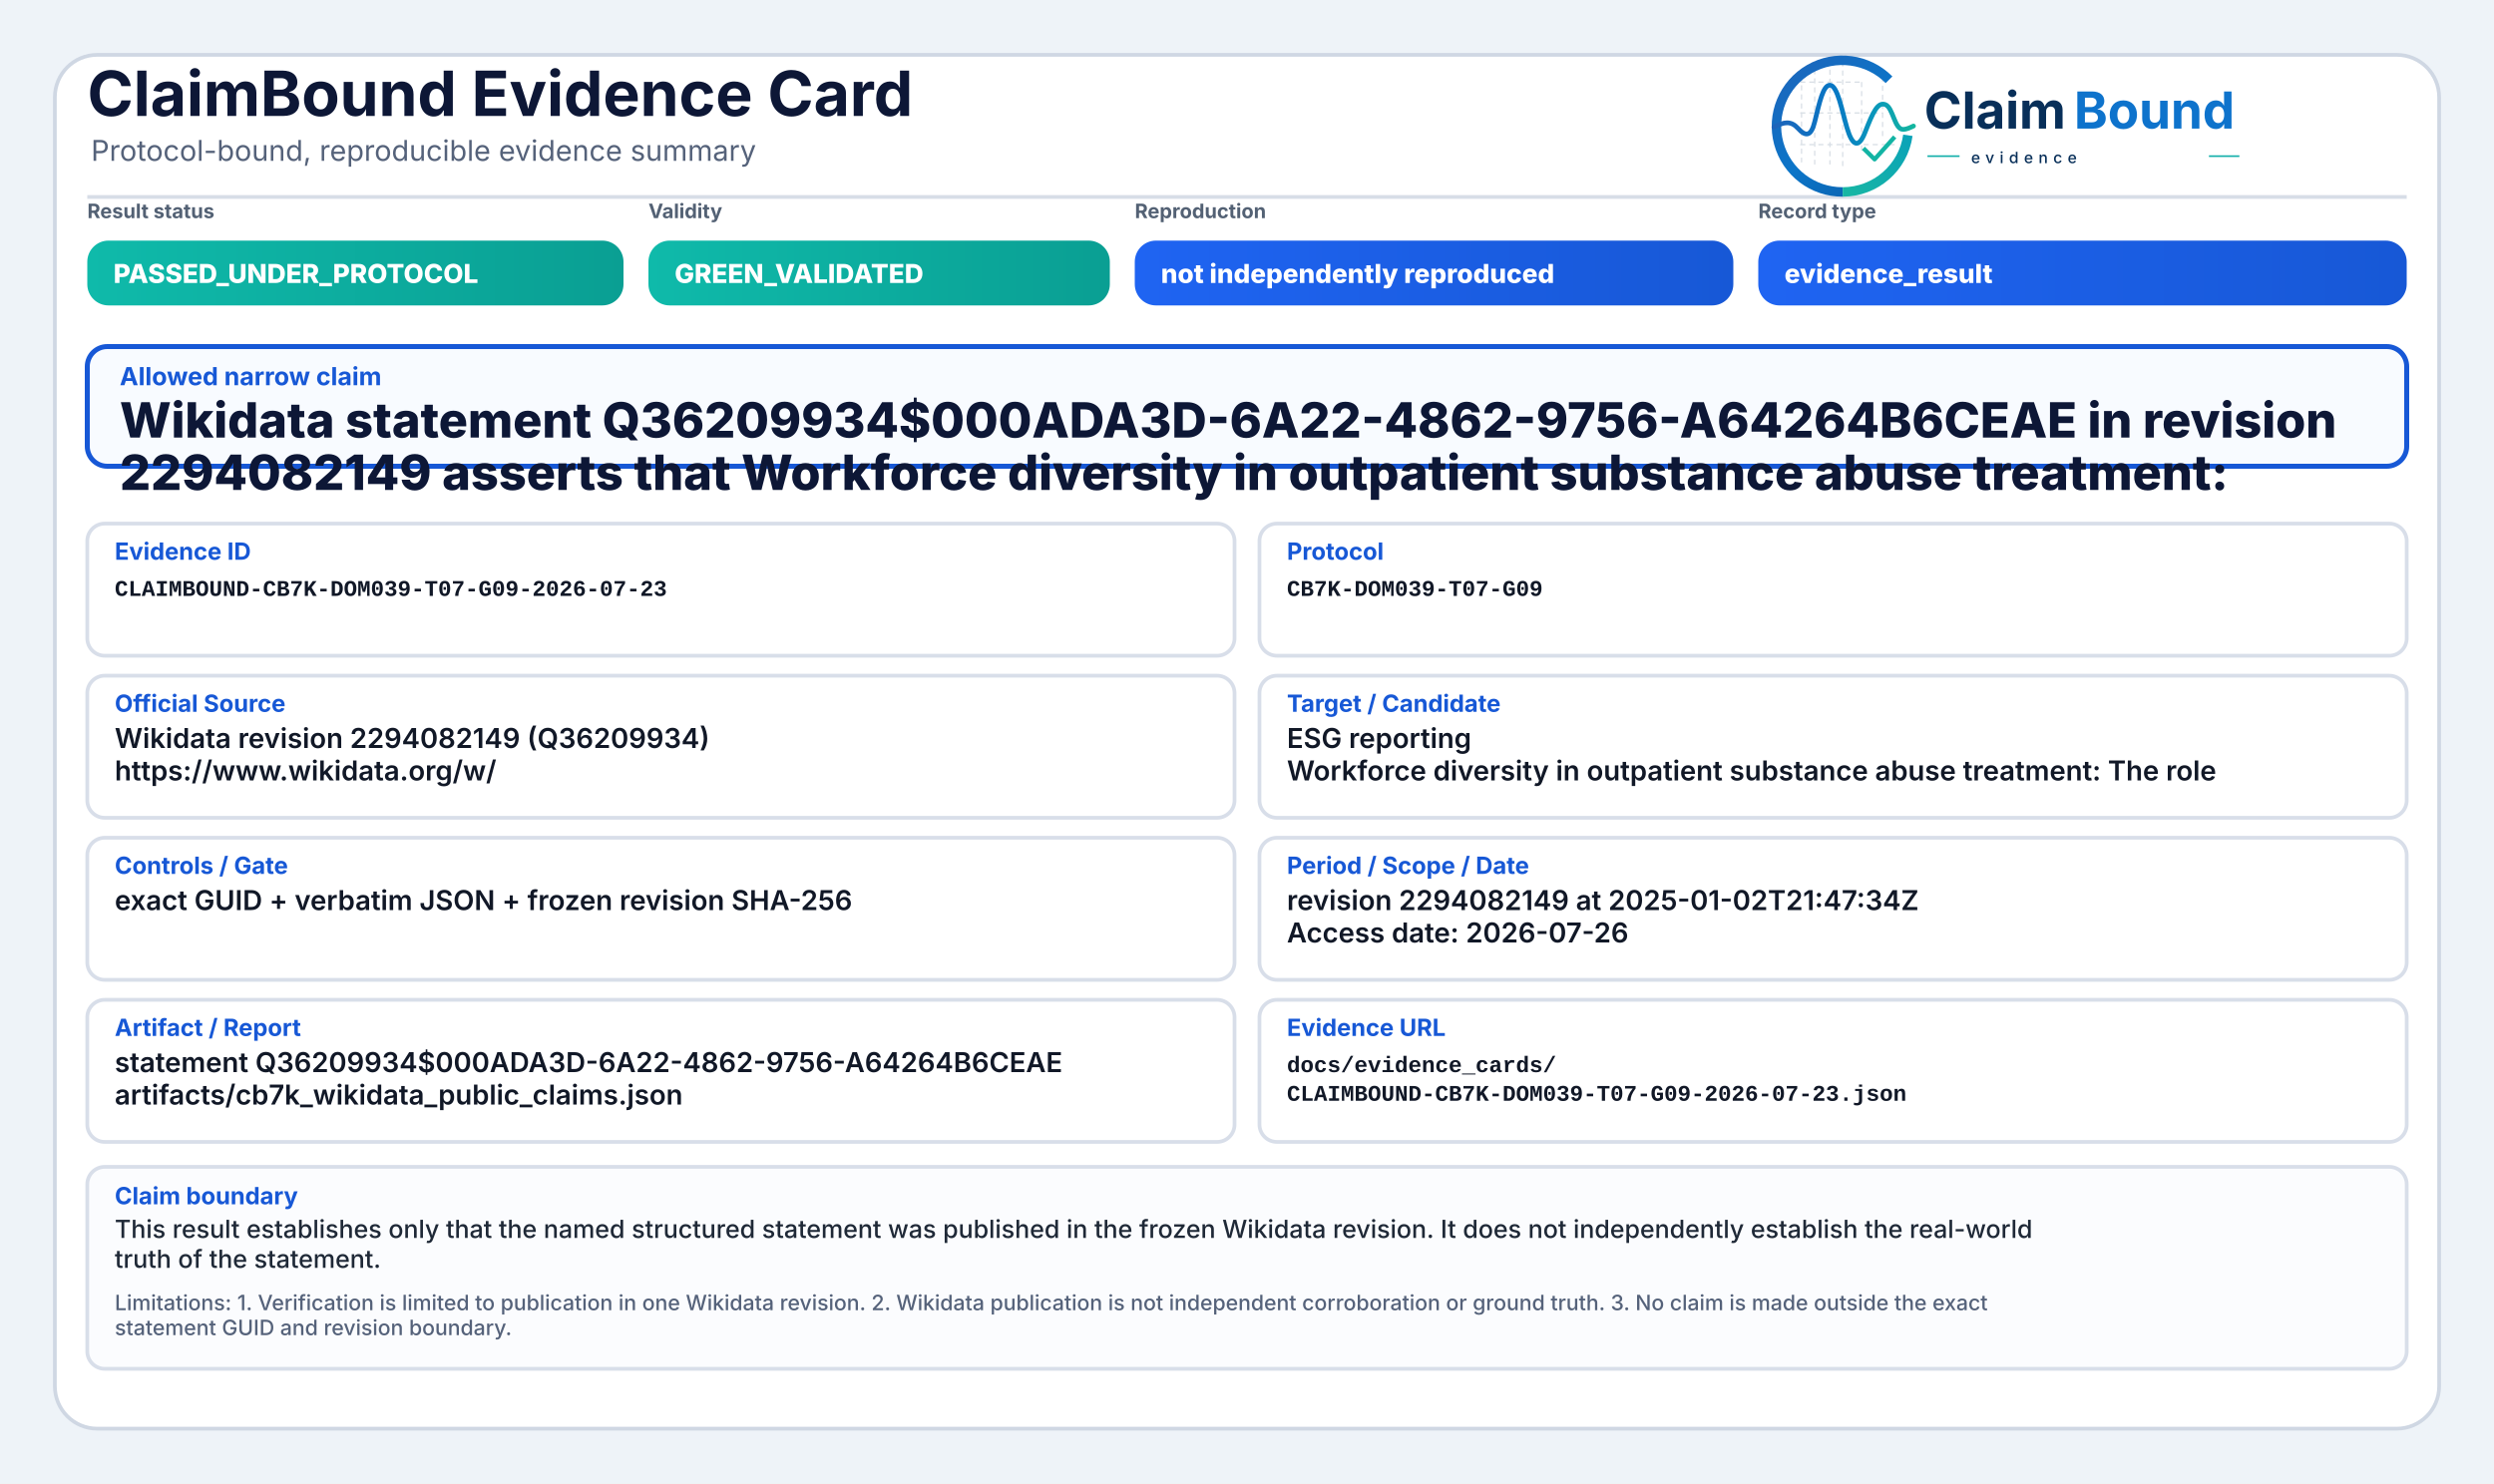
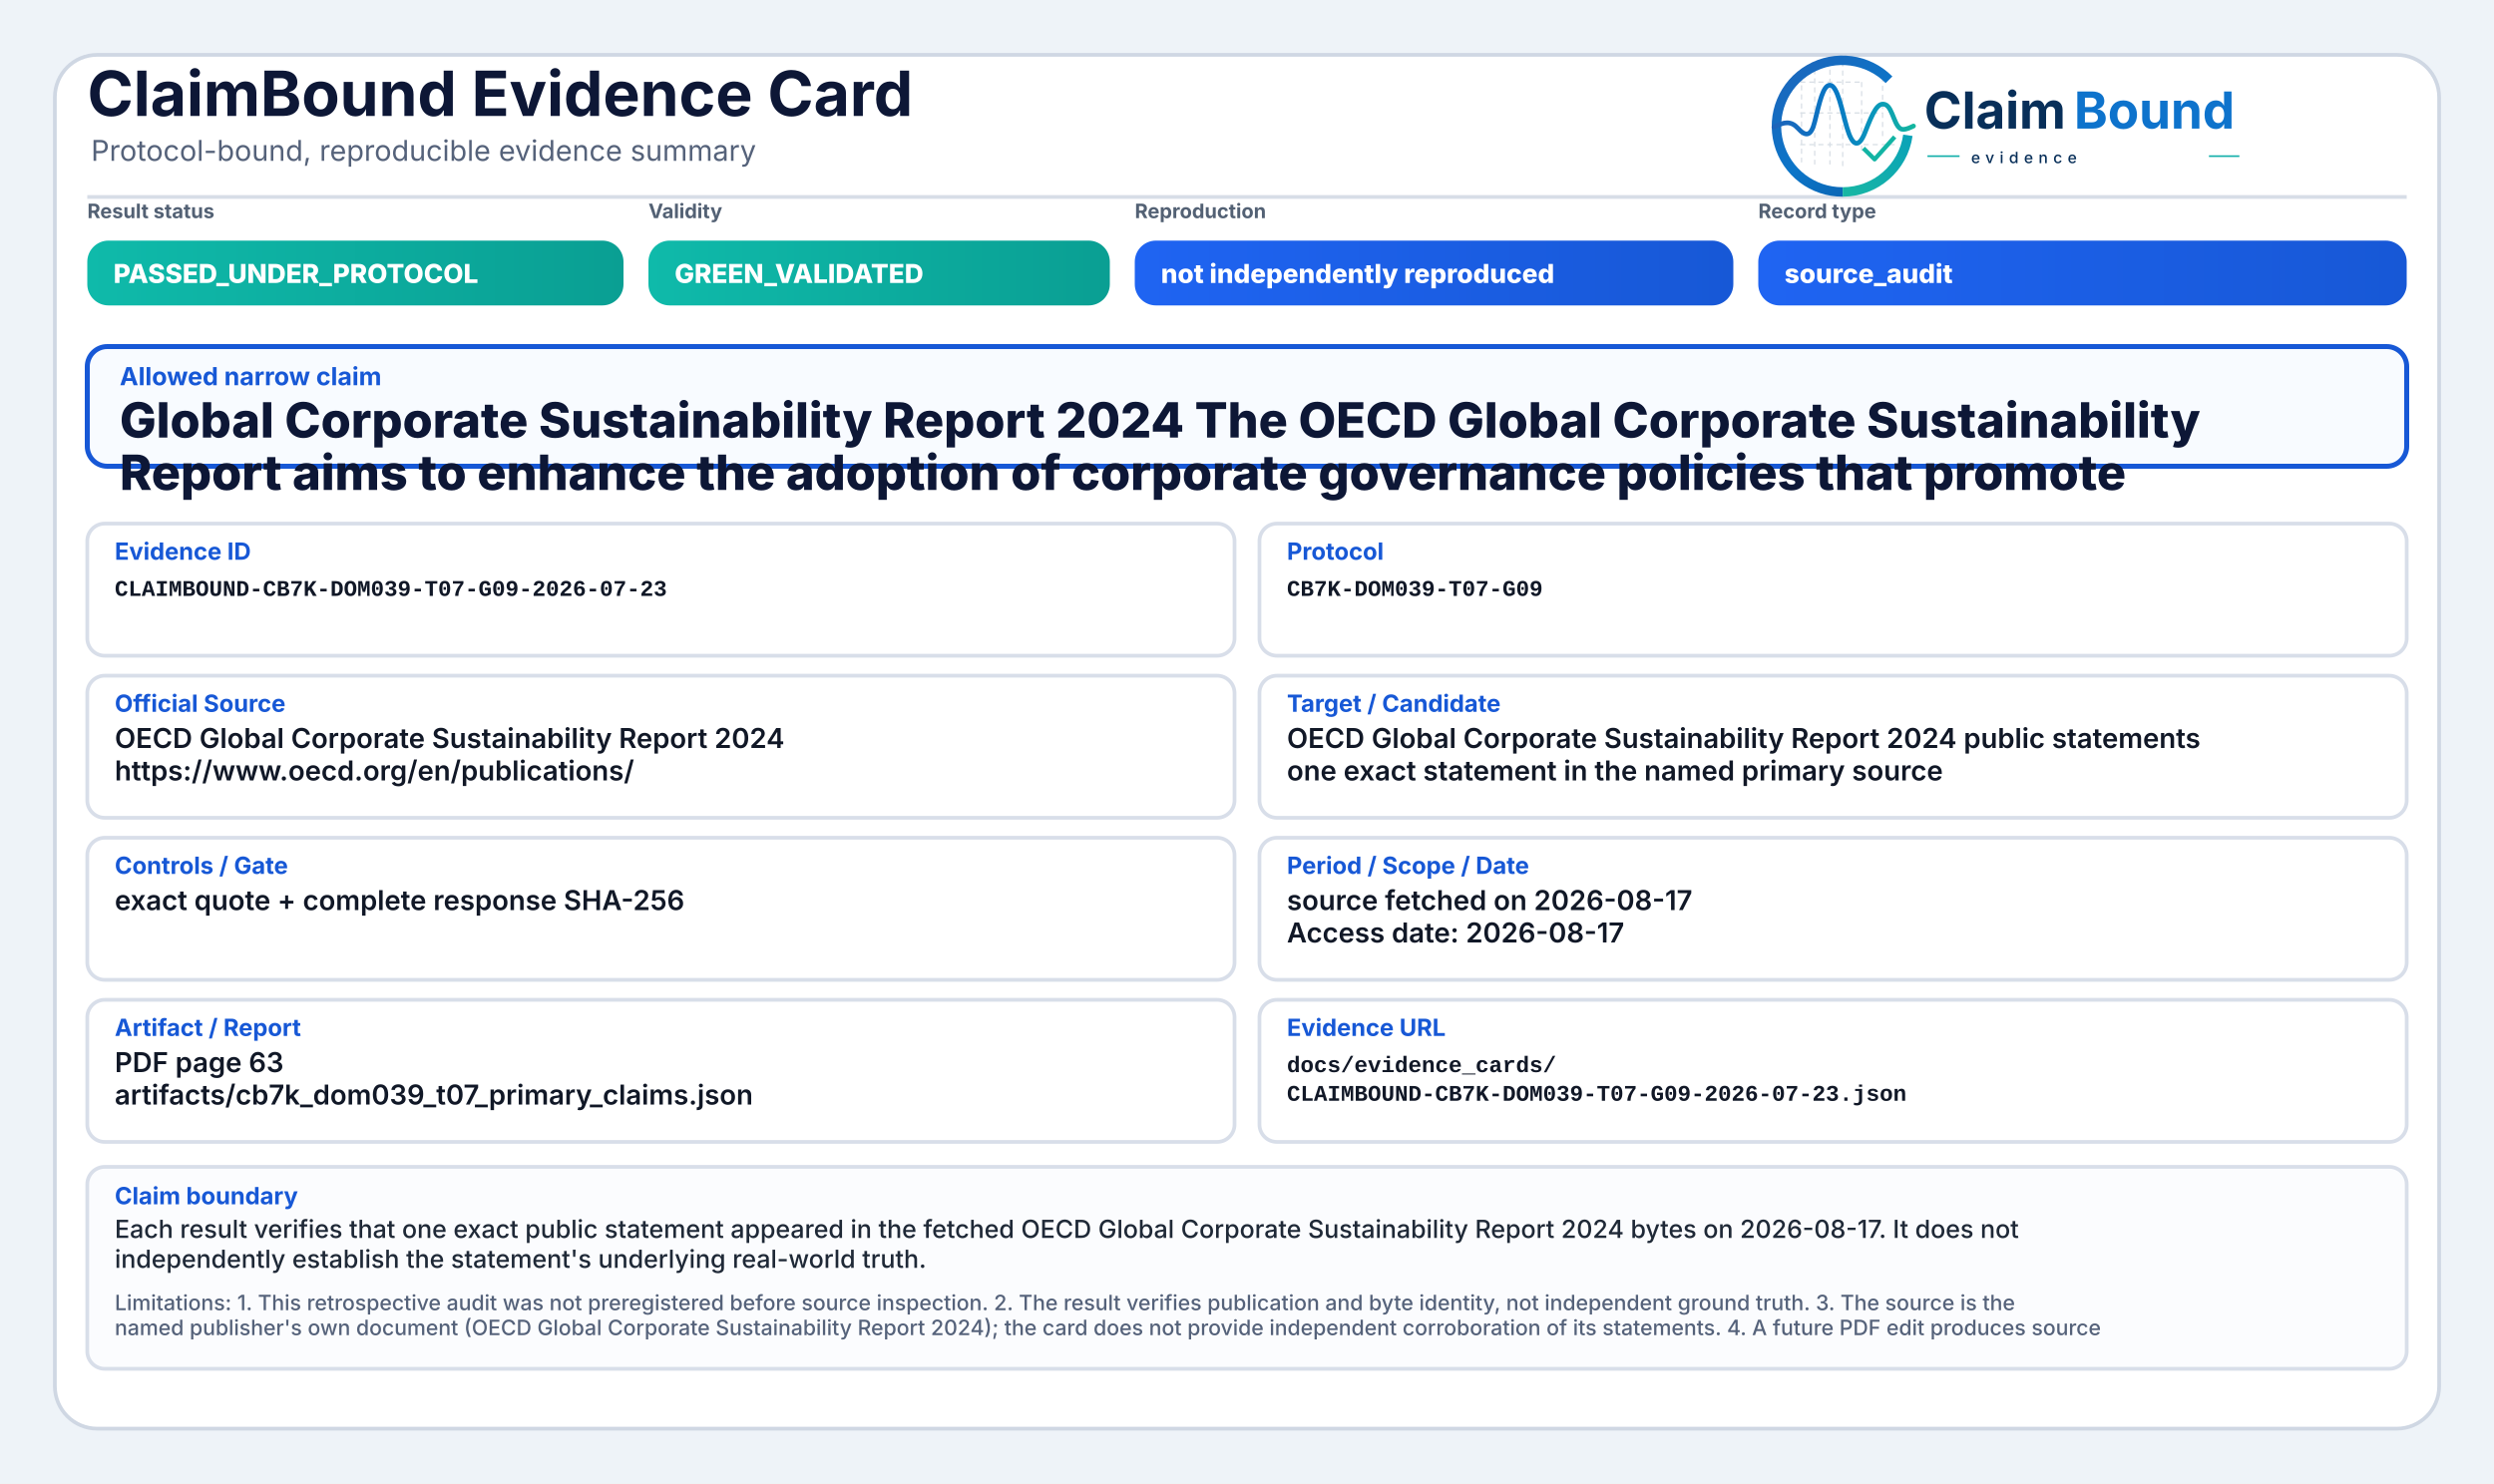
<svg xmlns="http://www.w3.org/2000/svg" width="2000" height="1190" viewBox="0 0 2000 1190" role="img" aria-label="ClaimBound Evidence Card">
  <defs>
    <linearGradient id="greenGrad" x1="0" y1="0" x2="1" y2="0">
      <stop offset="0%" stop-color="#0fbaaa" />
      <stop offset="100%" stop-color="#0a9f93" />
    </linearGradient>
    <linearGradient id="yellowGrad" x1="0" y1="0" x2="1" y2="0">
      <stop offset="0%" stop-color="#fbbf24" />
      <stop offset="100%" stop-color="#d97706" />
    </linearGradient>
    <linearGradient id="amberGrad" x1="0" y1="0" x2="1" y2="0">
      <stop offset="0%" stop-color="#f97316" />
      <stop offset="100%" stop-color="#c2410c" />
    </linearGradient>
    <linearGradient id="redGrad" x1="0" y1="0" x2="1" y2="0">
      <stop offset="0%" stop-color="#ef4444" />
      <stop offset="100%" stop-color="#b91c1c" />
    </linearGradient>
    <linearGradient id="grayGrad" x1="0" y1="0" x2="1" y2="0">
      <stop offset="0%" stop-color="#64748b" />
      <stop offset="100%" stop-color="#475569" />
    </linearGradient>
    <linearGradient id="blueGrad" x1="0" y1="0" x2="1" y2="0">
      <stop offset="0%" stop-color="#1f64f2" />
      <stop offset="100%" stop-color="#1758d6" />
    </linearGradient>
    <linearGradient id="logoRingBlue" x1="73" y1="453" x2="348" y2="793" gradientUnits="userSpaceOnUse">
      <stop offset="0" stop-color="#1E64BA" />
      <stop offset="0.55" stop-color="#0C75C8" />
      <stop offset="1" stop-color="#0A5FAB" />
    </linearGradient>
    <linearGradient id="logoRingTeal" x1="221" y1="792" x2="403" y2="594" gradientUnits="userSpaceOnUse">
      <stop offset="0" stop-color="#18B7A3" />
      <stop offset="1" stop-color="#089EBC" />
    </linearGradient>
    <linearGradient id="logoSignalGradient" x1="61" y1="628" x2="404" y2="628" gradientUnits="userSpaceOnUse">
      <stop offset="0" stop-color="#1E64BA" />
      <stop offset="0.43" stop-color="#0877C4" />
      <stop offset="0.72" stop-color="#0A97BB" />
      <stop offset="1" stop-color="#14B69E" />
    </linearGradient>
  </defs>
  <rect x="0" y="0" width="2000" height="1190" fill="#eef3f8" />
  <rect x="44" y="44" width="1912" height="1102" rx="34" fill="#ffffff" stroke="#cfd7e3" stroke-width="3" />
  <path d="M70 158 H1930" stroke="#d7dde7" stroke-width="3" />
  <text x="70" y="93" font-family="Inter, Segoe UI, Arial, sans-serif" font-size="50" font-weight="750" fill="#0d1736">ClaimBound Evidence Card</text>
  <text x="73" y="129" font-family="Inter, Segoe UI, Arial, sans-serif" font-size="23" font-weight="400" fill="#55627a">Protocol-bound, reproducible evidence summary</text>
  <g aria-label="ClaimBound evidence logo" transform="translate(1415,52) scale(0.33) translate(-40,-478)">
    <g stroke-linecap="butt" stroke-linejoin="round">
      <g stroke="#CBD3DC" stroke-width="3.2" stroke-linecap="round" stroke-dasharray="10 12" opacity="0.72">
        <path d="M130 507V714" />
        <path d="M162 490V719" />
        <path d="M199 491V719" />
        <path d="M230 471V726" />
        <path d="M276 521V690" />
        <path d="M327 508V650" />
        <path d="M128 520H277" />
        <path d="M128 595H327" />
        <path d="M128 672H355" />
      </g>
      <path d="M342.6 514.3A160 160 0 1 0 230 787" fill="none" stroke="url(#logoRingBlue)" stroke-width="23" />
      <path d="M230 787A160 160 0 0 0 388.4 649.3" fill="none" stroke="url(#logoRingTeal)" stroke-width="23" />
      <path d="M63 629.5C87 616.4 104.3 613.6 121.2 632.2C140.7 653.8 153.4 651.6 162.1 616.2C173.8 568.5 182.5 527.5 198.9 527.5C217.5 527.5 228.4 590.6 240.3 630.8C253.4 675.4 268.6 682.8 284.6 641.5C303.5 592.9 315.2 567.6 333.7 574.7C352.6 582 355.7 635.1 376.6 634.9C386.2 634.8 394 630.4 402 626.8" fill="none" stroke="url(#logoSignalGradient)" stroke-width="11.5" stroke-linecap="round" />
      <path d="M284 684.5L307.5 707.7L353 657" fill="none" stroke="#12B4A4" stroke-width="10.5" stroke-linecap="square" />
    </g>
    <text x="428" y="633" font-family="Inter, Segoe UI, Arial, sans-serif" font-size="124" font-weight="750" fill="#082F59" text-rendering="geometricPrecision">Claim</text>
    <text x="792" y="633" font-family="Inter, Segoe UI, Arial, sans-serif" font-size="124" font-weight="750" fill="#0E73CC" text-rendering="geometricPrecision">Bound</text>
    <line x1="436" y1="700" x2="514" y2="700" stroke="#11AFA9" stroke-width="4" />
    <text x="542" y="717" font-family="Inter, Segoe UI, Arial, sans-serif" font-size="38" font-weight="500" letter-spacing="13" fill="#082F59">evidence</text>
    <line x1="1120" y1="700" x2="1194" y2="700" stroke="#11AFA9" stroke-width="4" />
  </g>
  <text x="70" y="175" font-family="Inter, Segoe UI, Arial, sans-serif" font-size="16" font-weight="650" fill="#536174">Result status</text>
  <rect x="70" y="193" width="430" height="52" rx="17" fill="url(#greenGrad)" />
  <text x="91" y="227" font-family="Inter, Segoe UI, Arial, sans-serif" font-size="21" font-weight="800" fill="#ffffff">PASSED_UNDER_PROTOCOL</text>
  <text x="520" y="175" font-family="Inter, Segoe UI, Arial, sans-serif" font-size="16" font-weight="650" fill="#536174">Validity</text>
  <rect x="520" y="193" width="370" height="52" rx="17" fill="url(#greenGrad)" />
  <text x="541" y="227" font-family="Inter, Segoe UI, Arial, sans-serif" font-size="21" font-weight="800" fill="#ffffff">GREEN_VALIDATED</text>
  <text x="910" y="175" font-family="Inter, Segoe UI, Arial, sans-serif" font-size="16" font-weight="650" fill="#536174">Reproduction</text>
  <rect x="910" y="193" width="480" height="52" rx="17" fill="url(#blueGrad)" />
  <text x="931" y="227" font-family="Inter, Segoe UI, Arial, sans-serif" font-size="21" font-weight="800" fill="#ffffff">not independently reproduced</text>
  <text x="1410" y="175" font-family="Inter, Segoe UI, Arial, sans-serif" font-size="16" font-weight="650" fill="#536174">Record type</text>
  <rect x="1410" y="193" width="520" height="52" rx="17" fill="url(#blueGrad)" />
-   <text x="1431" y="227" font-family="Inter, Segoe UI, Arial, sans-serif" font-size="21" font-weight="800" fill="#ffffff">evidence_result</text>
+   <text x="1431" y="227" font-family="Inter, Segoe UI, Arial, sans-serif" font-size="21" font-weight="800" fill="#ffffff">source_audit</text>
  <rect x="70" y="278" width="1860" height="96" rx="16" fill="#f8fbff" stroke="#1758d6" stroke-width="4" />
  <text x="96" y="309" font-family="Inter, Segoe UI, Arial, sans-serif" font-size="20" font-weight="750" fill="#1758d6">Allowed narrow claim</text>
-   <text x="96" y="351" font-family="Inter, Segoe UI, Arial, sans-serif" font-size="39" font-weight="800" fill="#0d1736">Wikidata statement Q36209934$000ADA3D-6A22-4862-9756-A64264B6CEAE in revision</text>
-   <text x="96" y="393" font-family="Inter, Segoe UI, Arial, sans-serif" font-size="39" font-weight="800" fill="#0d1736">2294082149 asserts that Workforce diversity in outpatient substance abuse treatment:</text>
+   <text x="96" y="351" font-family="Inter, Segoe UI, Arial, sans-serif" font-size="39" font-weight="800" fill="#0d1736">Global Corporate Sustainability Report 2024 The OECD Global Corporate Sustainability</text>
+   <text x="96" y="393" font-family="Inter, Segoe UI, Arial, sans-serif" font-size="39" font-weight="800" fill="#0d1736">Report aims to enhance the adoption of corporate governance policies that promote</text>
  <rect x="70" y="420" width="920" height="106" rx="14" fill="#ffffff" stroke="#d8dee9" stroke-width="3" />
  <text x="92" y="449" font-family="Inter, Segoe UI, Arial, sans-serif" font-size="19" font-weight="750" fill="#1758d6">Evidence ID</text>
  <text x="92" y="478" font-family="SFMono-Regular, Consolas, Liberation Mono, monospace" font-size="18" font-weight="600" fill="#111827">CLAIMBOUND-CB7K-DOM039-T07-G09-2026-07-23</text>
  <rect x="1010" y="420" width="920" height="106" rx="14" fill="#ffffff" stroke="#d8dee9" stroke-width="3" />
  <text x="1032" y="449" font-family="Inter, Segoe UI, Arial, sans-serif" font-size="19" font-weight="750" fill="#1758d6">Protocol</text>
  <text x="1032" y="478" font-family="SFMono-Regular, Consolas, Liberation Mono, monospace" font-size="18" font-weight="600" fill="#111827">CB7K-DOM039-T07-G09</text>
  <rect x="70" y="542" width="920" height="114" rx="14" fill="#ffffff" stroke="#d8dee9" stroke-width="3" />
  <text x="92" y="571" font-family="Inter, Segoe UI, Arial, sans-serif" font-size="19" font-weight="750" fill="#1758d6">Official Source</text>
-   <text x="92" y="600" font-family="Inter, Segoe UI, Arial, sans-serif" font-size="22" font-weight="600" fill="#111827">Wikidata revision 2294082149 (Q36209934)</text>
-   <text x="92" y="626" font-family="Inter, Segoe UI, Arial, sans-serif" font-size="22" font-weight="600" fill="#111827">https://www.wikidata.org/w/</text>
+   <text x="92" y="600" font-family="Inter, Segoe UI, Arial, sans-serif" font-size="22" font-weight="600" fill="#111827">OECD Global Corporate Sustainability Report 2024</text>
+   <text x="92" y="626" font-family="Inter, Segoe UI, Arial, sans-serif" font-size="22" font-weight="600" fill="#111827">https://www.oecd.org/en/publications/</text>
  <rect x="1010" y="542" width="920" height="114" rx="14" fill="#ffffff" stroke="#d8dee9" stroke-width="3" />
  <text x="1032" y="571" font-family="Inter, Segoe UI, Arial, sans-serif" font-size="19" font-weight="750" fill="#1758d6">Target / Candidate</text>
-   <text x="1032" y="600" font-family="Inter, Segoe UI, Arial, sans-serif" font-size="22" font-weight="600" fill="#111827">ESG reporting</text>
-   <text x="1032" y="626" font-family="Inter, Segoe UI, Arial, sans-serif" font-size="22" font-weight="600" fill="#111827">Workforce diversity in outpatient substance abuse treatment: The role</text>
+   <text x="1032" y="600" font-family="Inter, Segoe UI, Arial, sans-serif" font-size="22" font-weight="600" fill="#111827">OECD Global Corporate Sustainability Report 2024 public statements</text>
+   <text x="1032" y="626" font-family="Inter, Segoe UI, Arial, sans-serif" font-size="22" font-weight="600" fill="#111827">one exact statement in the named primary source</text>
  <rect x="70" y="672" width="920" height="114" rx="14" fill="#ffffff" stroke="#d8dee9" stroke-width="3" />
  <text x="92" y="701" font-family="Inter, Segoe UI, Arial, sans-serif" font-size="19" font-weight="750" fill="#1758d6">Controls / Gate</text>
-   <text x="92" y="730" font-family="Inter, Segoe UI, Arial, sans-serif" font-size="22" font-weight="600" fill="#111827">exact GUID + verbatim JSON + frozen revision SHA-256</text>
+   <text x="92" y="730" font-family="Inter, Segoe UI, Arial, sans-serif" font-size="22" font-weight="600" fill="#111827">exact quote + complete response SHA-256</text>
  <rect x="1010" y="672" width="920" height="114" rx="14" fill="#ffffff" stroke="#d8dee9" stroke-width="3" />
  <text x="1032" y="701" font-family="Inter, Segoe UI, Arial, sans-serif" font-size="19" font-weight="750" fill="#1758d6">Period / Scope / Date</text>
-   <text x="1032" y="730" font-family="Inter, Segoe UI, Arial, sans-serif" font-size="22" font-weight="600" fill="#111827">revision 2294082149 at 2025-01-02T21:47:34Z</text>
-   <text x="1032" y="756" font-family="Inter, Segoe UI, Arial, sans-serif" font-size="22" font-weight="600" fill="#111827">Access date: 2026-07-26</text>
+   <text x="1032" y="730" font-family="Inter, Segoe UI, Arial, sans-serif" font-size="22" font-weight="600" fill="#111827">source fetched on 2026-08-17</text>
+   <text x="1032" y="756" font-family="Inter, Segoe UI, Arial, sans-serif" font-size="22" font-weight="600" fill="#111827">Access date: 2026-08-17</text>
  <rect x="70" y="802" width="920" height="114" rx="14" fill="#ffffff" stroke="#d8dee9" stroke-width="3" />
  <text x="92" y="831" font-family="Inter, Segoe UI, Arial, sans-serif" font-size="19" font-weight="750" fill="#1758d6">Artifact / Report</text>
-   <text x="92" y="860" font-family="Inter, Segoe UI, Arial, sans-serif" font-size="22" font-weight="600" fill="#111827">statement Q36209934$000ADA3D-6A22-4862-9756-A64264B6CEAE</text>
-   <text x="92" y="886" font-family="Inter, Segoe UI, Arial, sans-serif" font-size="22" font-weight="600" fill="#111827">artifacts/cb7k_wikidata_public_claims.json</text>
+   <text x="92" y="860" font-family="Inter, Segoe UI, Arial, sans-serif" font-size="22" font-weight="600" fill="#111827">PDF page 63</text>
+   <text x="92" y="886" font-family="Inter, Segoe UI, Arial, sans-serif" font-size="22" font-weight="600" fill="#111827">artifacts/cb7k_dom039_t07_primary_claims.json</text>
  <rect x="1010" y="802" width="920" height="114" rx="14" fill="#ffffff" stroke="#d8dee9" stroke-width="3" />
  <text x="1032" y="831" font-family="Inter, Segoe UI, Arial, sans-serif" font-size="19" font-weight="750" fill="#1758d6">Evidence URL</text>
  <text x="1032" y="860" font-family="SFMono-Regular, Consolas, Liberation Mono, monospace" font-size="18" font-weight="600" fill="#111827">docs/evidence_cards/</text>
  <text x="1032" y="883" font-family="SFMono-Regular, Consolas, Liberation Mono, monospace" font-size="18" font-weight="600" fill="#111827">CLAIMBOUND-CB7K-DOM039-T07-G09-2026-07-23.json</text>
  <rect x="70" y="936" width="1860" height="162" rx="14" fill="#fbfcfe" stroke="#d8dee9" stroke-width="3" />
  <text x="92" y="966" font-family="Inter, Segoe UI, Arial, sans-serif" font-size="19" font-weight="750" fill="#1758d6">Claim boundary</text>
-   <text x="92" y="993" font-family="Inter, Segoe UI, Arial, sans-serif" font-size="20" font-weight="500" fill="#1f2937">This result establishes only that the named structured statement was published in the frozen Wikidata revision. It does not independently establish the real-world</text>
-   <text x="92" y="1017" font-family="Inter, Segoe UI, Arial, sans-serif" font-size="20" font-weight="500" fill="#1f2937">truth of the statement.</text>
-   <text x="92" y="1051" font-family="Inter, Segoe UI, Arial, sans-serif" font-size="17" font-weight="500" fill="#55627a">Limitations: 1. Verification is limited to publication in one Wikidata revision. 2. Wikidata publication is not independent corroboration or ground truth. 3. No claim is made outside the exact</text>
-   <text x="92" y="1071" font-family="Inter, Segoe UI, Arial, sans-serif" font-size="17" font-weight="500" fill="#55627a">statement GUID and revision boundary.</text>
+   <text x="92" y="993" font-family="Inter, Segoe UI, Arial, sans-serif" font-size="20" font-weight="500" fill="#1f2937">Each result verifies that one exact public statement appeared in the fetched OECD Global Corporate Sustainability Report 2024 bytes on 2026-08-17. It does not</text>
+   <text x="92" y="1017" font-family="Inter, Segoe UI, Arial, sans-serif" font-size="20" font-weight="500" fill="#1f2937">independently establish the statement's underlying real-world truth.</text>
+   <text x="92" y="1051" font-family="Inter, Segoe UI, Arial, sans-serif" font-size="17" font-weight="500" fill="#55627a">Limitations: 1. This retrospective audit was not preregistered before source inspection. 2. The result verifies publication and byte identity, not independent ground truth. 3. The source is the</text>
+   <text x="92" y="1071" font-family="Inter, Segoe UI, Arial, sans-serif" font-size="17" font-weight="500" fill="#55627a">named publisher's own document (OECD Global Corporate Sustainability Report 2024); the card does not provide independent corroboration of its statements. 4. A future PDF edit produces source</text>
</svg>
